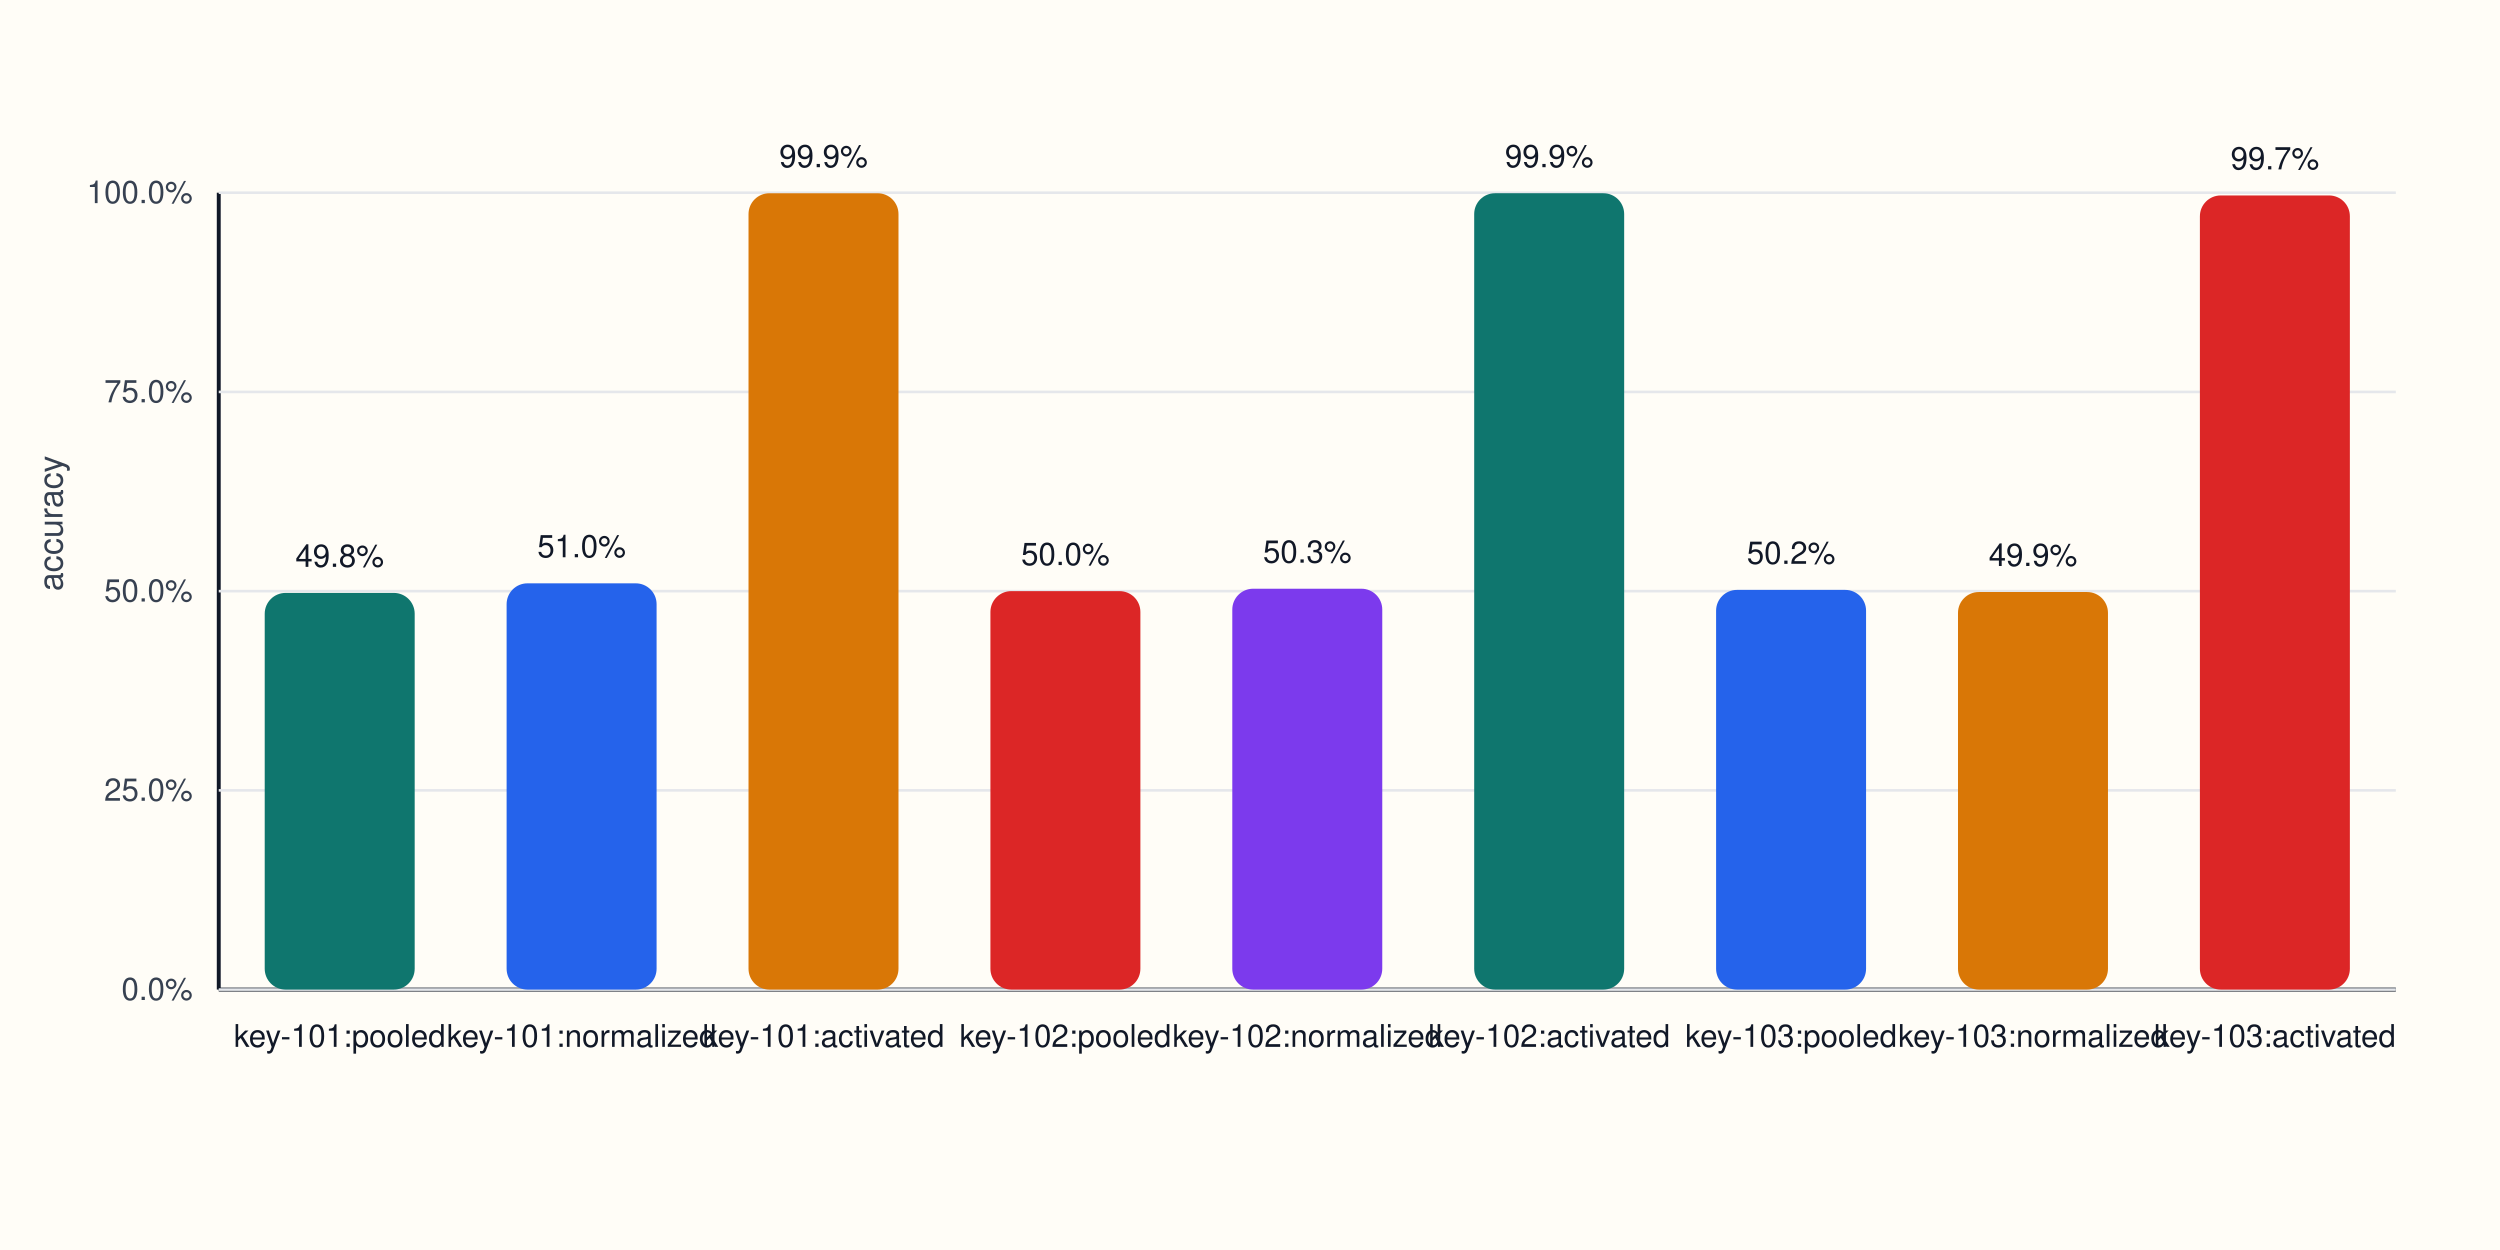
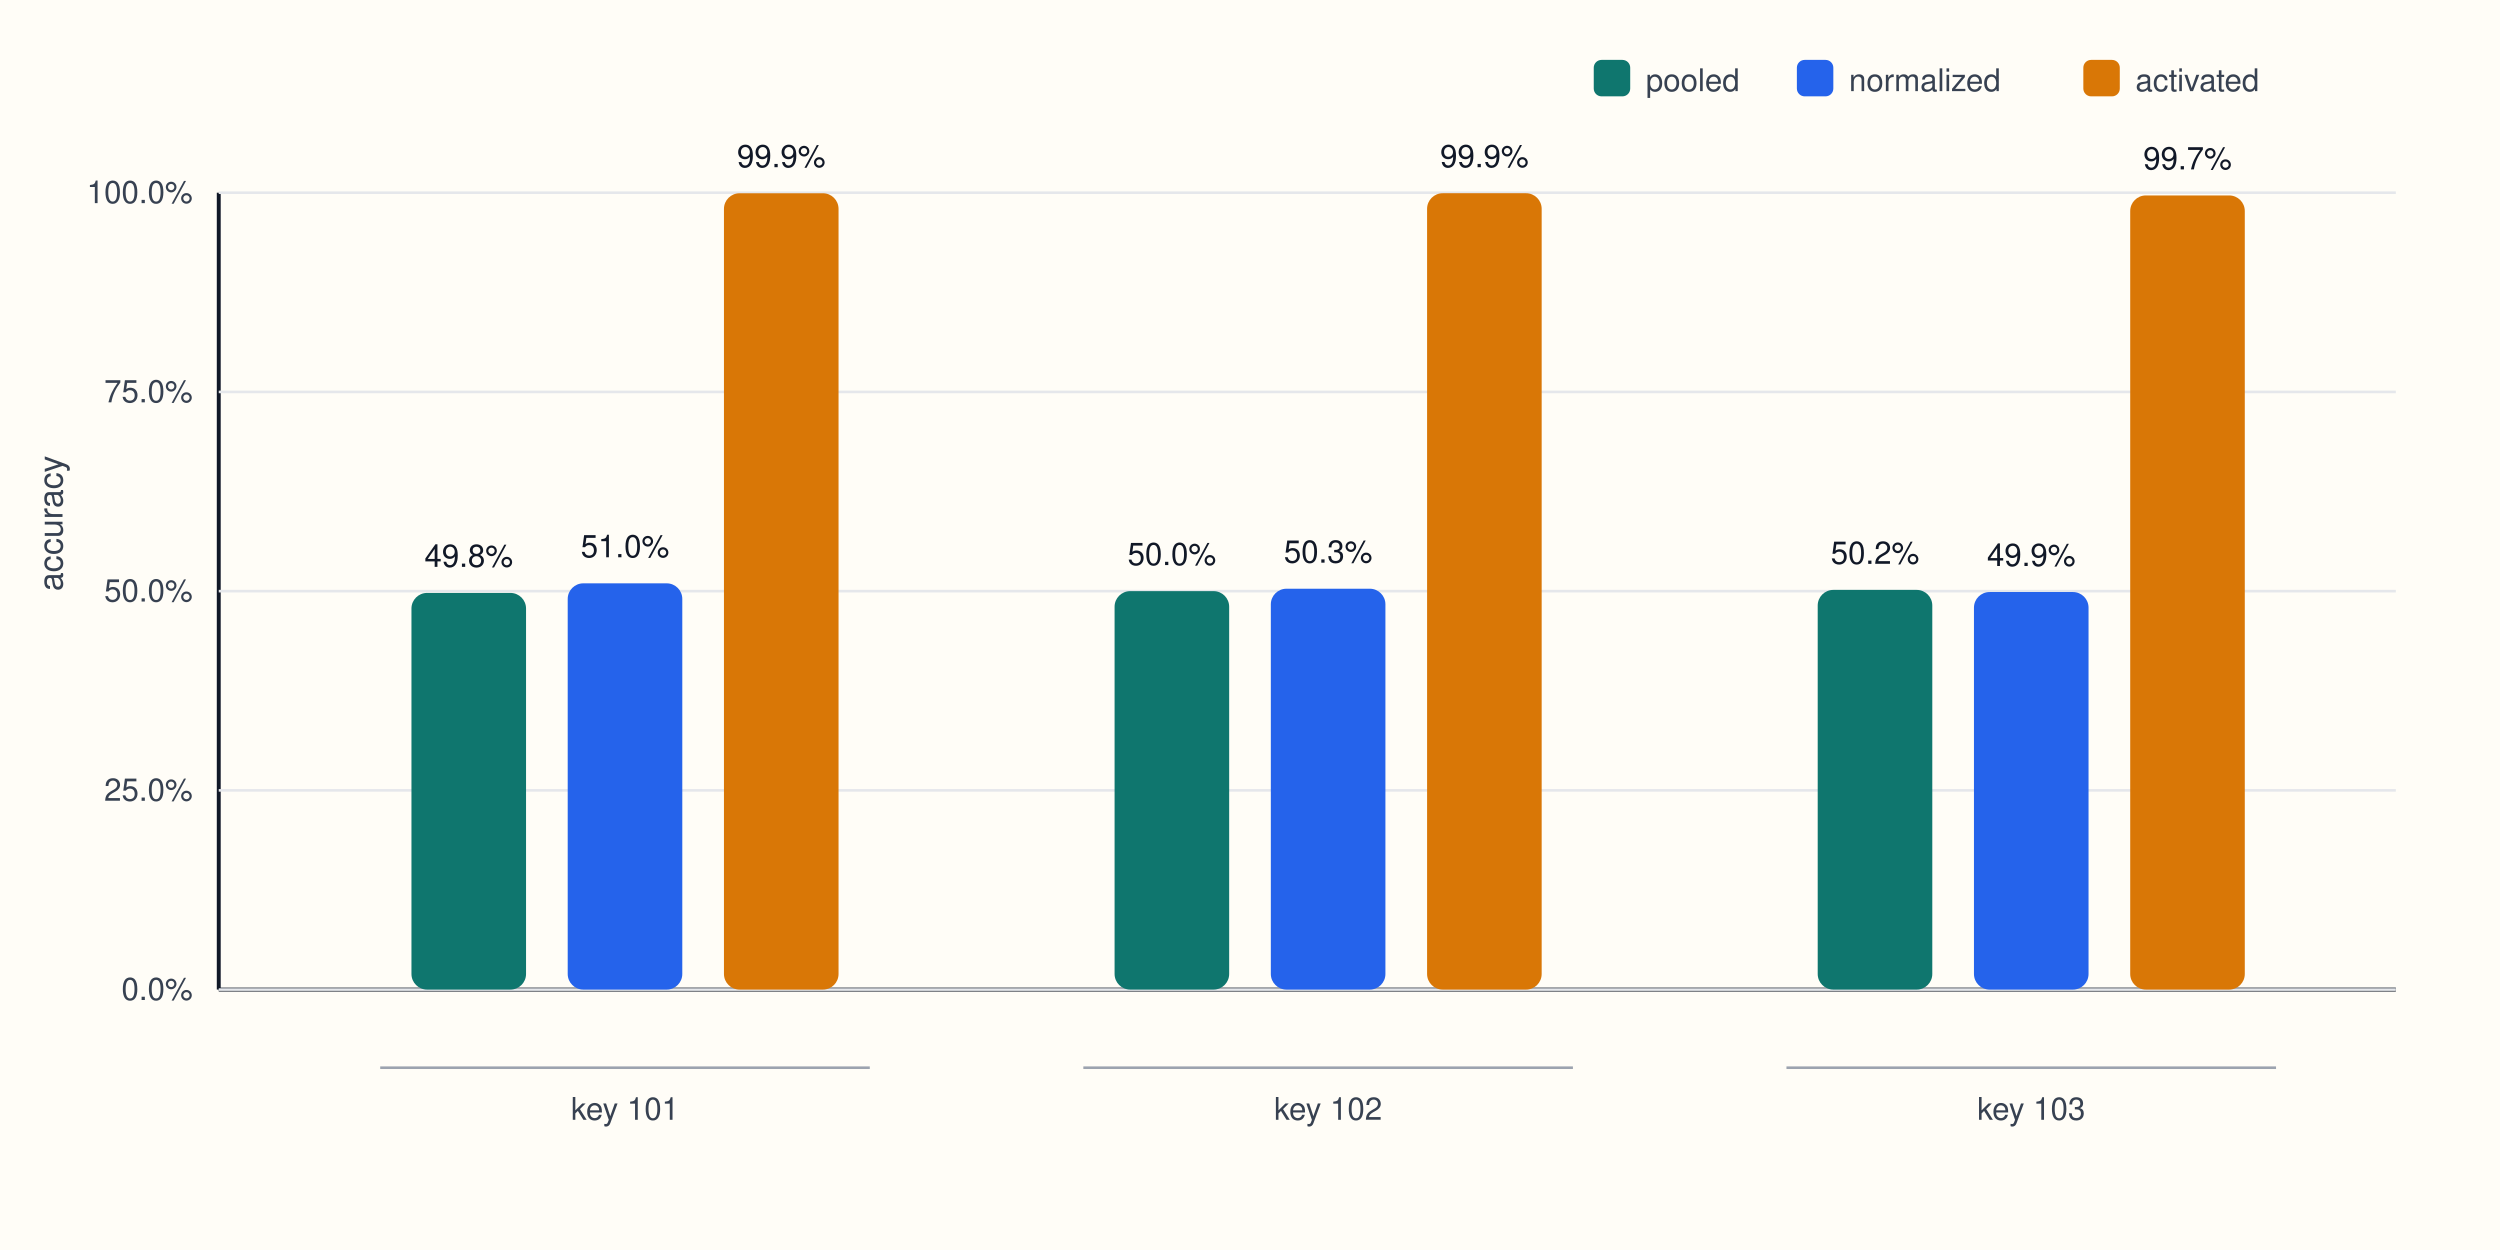
<svg xmlns="http://www.w3.org/2000/svg" width="960" height="480" viewBox="0 0 960 480">
  <rect width="100%" height="100%" fill="#fffdf7" />
  <text x="24" y="227.0" font-size="13" font-family="Helvetica, Arial, sans-serif" fill="#374151" transform="rotate(-90 24 227.0)">accuracy</text>
  <line x1="84" y1="74" x2="84" y2="380" stroke="#111827" stroke-width="1.5" />
  <line x1="84" y1="380" x2="920" y2="380" stroke="#111827" stroke-width="1.5" />
  <line x1="84" y1="380.00" x2="920" y2="380.00" stroke="#e5e7eb" stroke-width="1" />
  <text x="74" y="384.00" text-anchor="end" font-size="12" font-family="Helvetica, Arial, sans-serif" fill="#374151">0.0%</text>
  <line x1="84" y1="303.50" x2="920" y2="303.50" stroke="#e5e7eb" stroke-width="1" />
  <text x="74" y="307.50" text-anchor="end" font-size="12" font-family="Helvetica, Arial, sans-serif" fill="#374151">25.0%</text>
  <line x1="84" y1="227.00" x2="920" y2="227.00" stroke="#e5e7eb" stroke-width="1" />
  <text x="74" y="231.00" text-anchor="end" font-size="12" font-family="Helvetica, Arial, sans-serif" fill="#374151">50.0%</text>
  <line x1="84" y1="150.50" x2="920" y2="150.50" stroke="#e5e7eb" stroke-width="1" />
  <text x="74" y="154.50" text-anchor="end" font-size="12" font-family="Helvetica, Arial, sans-serif" fill="#374151">75.0%</text>
  <line x1="84" y1="74.00" x2="920" y2="74.00" stroke="#e5e7eb" stroke-width="1" />
  <text x="74" y="78.00" text-anchor="end" font-size="12" font-family="Helvetica, Arial, sans-serif" fill="#374151">100.0%</text>
-   <rect x="101.65" y="227.68" width="57.59" height="152.32" rx="8" fill="#0f766e" />
-   <text x="130.44" y="217.68" text-anchor="middle" font-size="12" font-family="Helvetica, Arial, sans-serif" fill="#111827">49.8%</text>
-   <text x="130.44" y="402.00" text-anchor="middle" font-size="12" font-family="Helvetica, Arial, sans-serif" fill="#111827">key-101:pooled</text>
-   <rect x="194.54" y="224.00" width="57.59" height="156.00" rx="8" fill="#2563eb" />
-   <text x="223.33" y="214.00" text-anchor="middle" font-size="12" font-family="Helvetica, Arial, sans-serif" fill="#111827">51.0%</text>
-   <text x="223.33" y="402.00" text-anchor="middle" font-size="12" font-family="Helvetica, Arial, sans-serif" fill="#111827">key-101:normalized</text>
-   <rect x="287.43" y="74.21" width="57.59" height="305.79" rx="8" fill="#d97706" />
-   <text x="316.22" y="64.21" text-anchor="middle" font-size="12" font-family="Helvetica, Arial, sans-serif" fill="#111827">99.9%</text>
-   <text x="316.22" y="402.00" text-anchor="middle" font-size="12" font-family="Helvetica, Arial, sans-serif" fill="#111827">key-101:activated</text>
-   <rect x="380.32" y="226.99" width="57.59" height="153.01" rx="8" fill="#dc2626" />
-   <text x="409.11" y="216.99" text-anchor="middle" font-size="12" font-family="Helvetica, Arial, sans-serif" fill="#111827">50.0%</text>
-   <text x="409.11" y="402.00" text-anchor="middle" font-size="12" font-family="Helvetica, Arial, sans-serif" fill="#111827">key-102:pooled</text>
-   <rect x="473.20" y="226.07" width="57.59" height="153.93" rx="8" fill="#7c3aed" />
-   <text x="502.00" y="216.07" text-anchor="middle" font-size="12" font-family="Helvetica, Arial, sans-serif" fill="#111827">50.3%</text>
-   <text x="502.00" y="402.00" text-anchor="middle" font-size="12" font-family="Helvetica, Arial, sans-serif" fill="#111827">key-102:normalized</text>
-   <rect x="566.09" y="74.20" width="57.59" height="305.80" rx="8" fill="#0f766e" />
-   <text x="594.89" y="64.20" text-anchor="middle" font-size="12" font-family="Helvetica, Arial, sans-serif" fill="#111827">99.9%</text>
-   <text x="594.89" y="402.00" text-anchor="middle" font-size="12" font-family="Helvetica, Arial, sans-serif" fill="#111827">key-102:activated</text>
-   <rect x="658.98" y="226.52" width="57.59" height="153.48" rx="8" fill="#2563eb" />
-   <text x="687.78" y="216.52" text-anchor="middle" font-size="12" font-family="Helvetica, Arial, sans-serif" fill="#111827">50.2%</text>
-   <text x="687.78" y="402.00" text-anchor="middle" font-size="12" font-family="Helvetica, Arial, sans-serif" fill="#111827">key-103:pooled</text>
-   <rect x="751.87" y="227.34" width="57.59" height="152.66" rx="8" fill="#d97706" />
-   <text x="780.67" y="217.34" text-anchor="middle" font-size="12" font-family="Helvetica, Arial, sans-serif" fill="#111827">49.9%</text>
-   <text x="780.67" y="402.00" text-anchor="middle" font-size="12" font-family="Helvetica, Arial, sans-serif" fill="#111827">key-103:normalized</text>
-   <rect x="844.76" y="75.05" width="57.59" height="304.95" rx="8" fill="#dc2626" />
-   <text x="873.56" y="65.05" text-anchor="middle" font-size="12" font-family="Helvetica, Arial, sans-serif" fill="#111827">99.7%</text>
-   <text x="873.56" y="402.00" text-anchor="middle" font-size="12" font-family="Helvetica, Arial, sans-serif" fill="#111827">key-103:activated</text>
+   <rect x="612" y="23" width="14" height="14" rx="3" fill="#0f766e" />
+   <text x="632" y="35" font-size="12" font-family="Helvetica, Arial, sans-serif" fill="#374151">pooled</text>
+   <rect x="690" y="23" width="14" height="14" rx="3" fill="#2563eb" />
+   <text x="710" y="35" font-size="12" font-family="Helvetica, Arial, sans-serif" fill="#374151">normalized</text>
+   <rect x="800" y="23" width="14" height="14" rx="3" fill="#d97706" />
+   <text x="820" y="35" font-size="12" font-family="Helvetica, Arial, sans-serif" fill="#374151">activated</text>
+   <line x1="146" y1="410" x2="334" y2="410" stroke="#9ca3af" stroke-width="1" />
+   <line x1="416" y1="410" x2="604" y2="410" stroke="#9ca3af" stroke-width="1" />
+   <line x1="686" y1="410" x2="874" y2="410" stroke="#9ca3af" stroke-width="1" />
+   <text x="240" y="430" text-anchor="middle" font-size="12" font-family="Helvetica, Arial, sans-serif" fill="#374151">key 101</text>
+   <text x="510" y="430" text-anchor="middle" font-size="12" font-family="Helvetica, Arial, sans-serif" fill="#374151">key 102</text>
+   <text x="780" y="430" text-anchor="middle" font-size="12" font-family="Helvetica, Arial, sans-serif" fill="#374151">key 103</text>
+   <rect x="158" y="227.68" width="44" height="152.32" rx="6" fill="#0f766e" />
+   <text x="180" y="217.68" text-anchor="middle" font-size="12" font-family="Helvetica, Arial, sans-serif" fill="#111827">49.8%</text>
+   <rect x="218" y="224.00" width="44" height="156.00" rx="6" fill="#2563eb" />
+   <text x="240" y="214.00" text-anchor="middle" font-size="12" font-family="Helvetica, Arial, sans-serif" fill="#111827">51.0%</text>
+   <rect x="278" y="74.21" width="44" height="305.79" rx="6" fill="#d97706" />
+   <text x="300" y="64.21" text-anchor="middle" font-size="12" font-family="Helvetica, Arial, sans-serif" fill="#111827">99.9%</text>
+   <rect x="428" y="226.99" width="44" height="153.01" rx="6" fill="#0f766e" />
+   <text x="450" y="216.99" text-anchor="middle" font-size="12" font-family="Helvetica, Arial, sans-serif" fill="#111827">50.0%</text>
+   <rect x="488" y="226.07" width="44" height="153.93" rx="6" fill="#2563eb" />
+   <text x="510" y="216.07" text-anchor="middle" font-size="12" font-family="Helvetica, Arial, sans-serif" fill="#111827">50.3%</text>
+   <rect x="548" y="74.20" width="44" height="305.80" rx="6" fill="#d97706" />
+   <text x="570" y="64.20" text-anchor="middle" font-size="12" font-family="Helvetica, Arial, sans-serif" fill="#111827">99.9%</text>
+   <rect x="698" y="226.52" width="44" height="153.48" rx="6" fill="#0f766e" />
+   <text x="720" y="216.52" text-anchor="middle" font-size="12" font-family="Helvetica, Arial, sans-serif" fill="#111827">50.2%</text>
+   <rect x="758" y="227.34" width="44" height="152.66" rx="6" fill="#2563eb" />
+   <text x="780" y="217.34" text-anchor="middle" font-size="12" font-family="Helvetica, Arial, sans-serif" fill="#111827">49.9%</text>
+   <rect x="818" y="75.05" width="44" height="304.95" rx="6" fill="#d97706" />
+   <text x="840" y="65.05" text-anchor="middle" font-size="12" font-family="Helvetica, Arial, sans-serif" fill="#111827">99.7%</text>
</svg>
